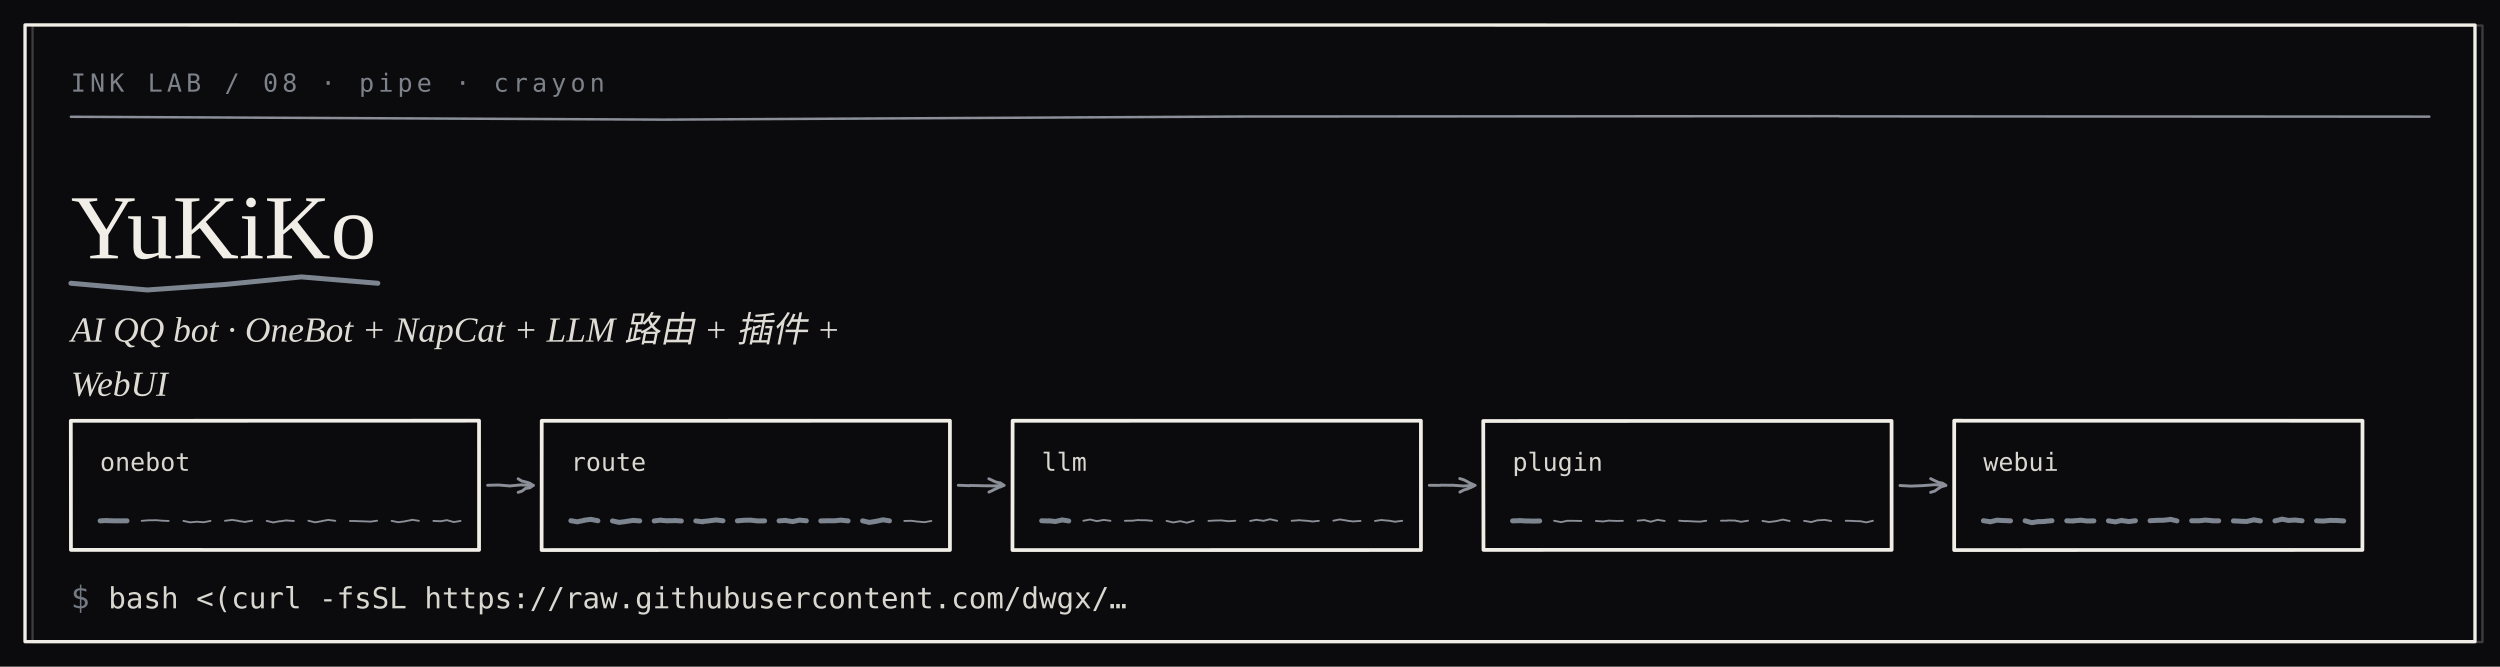
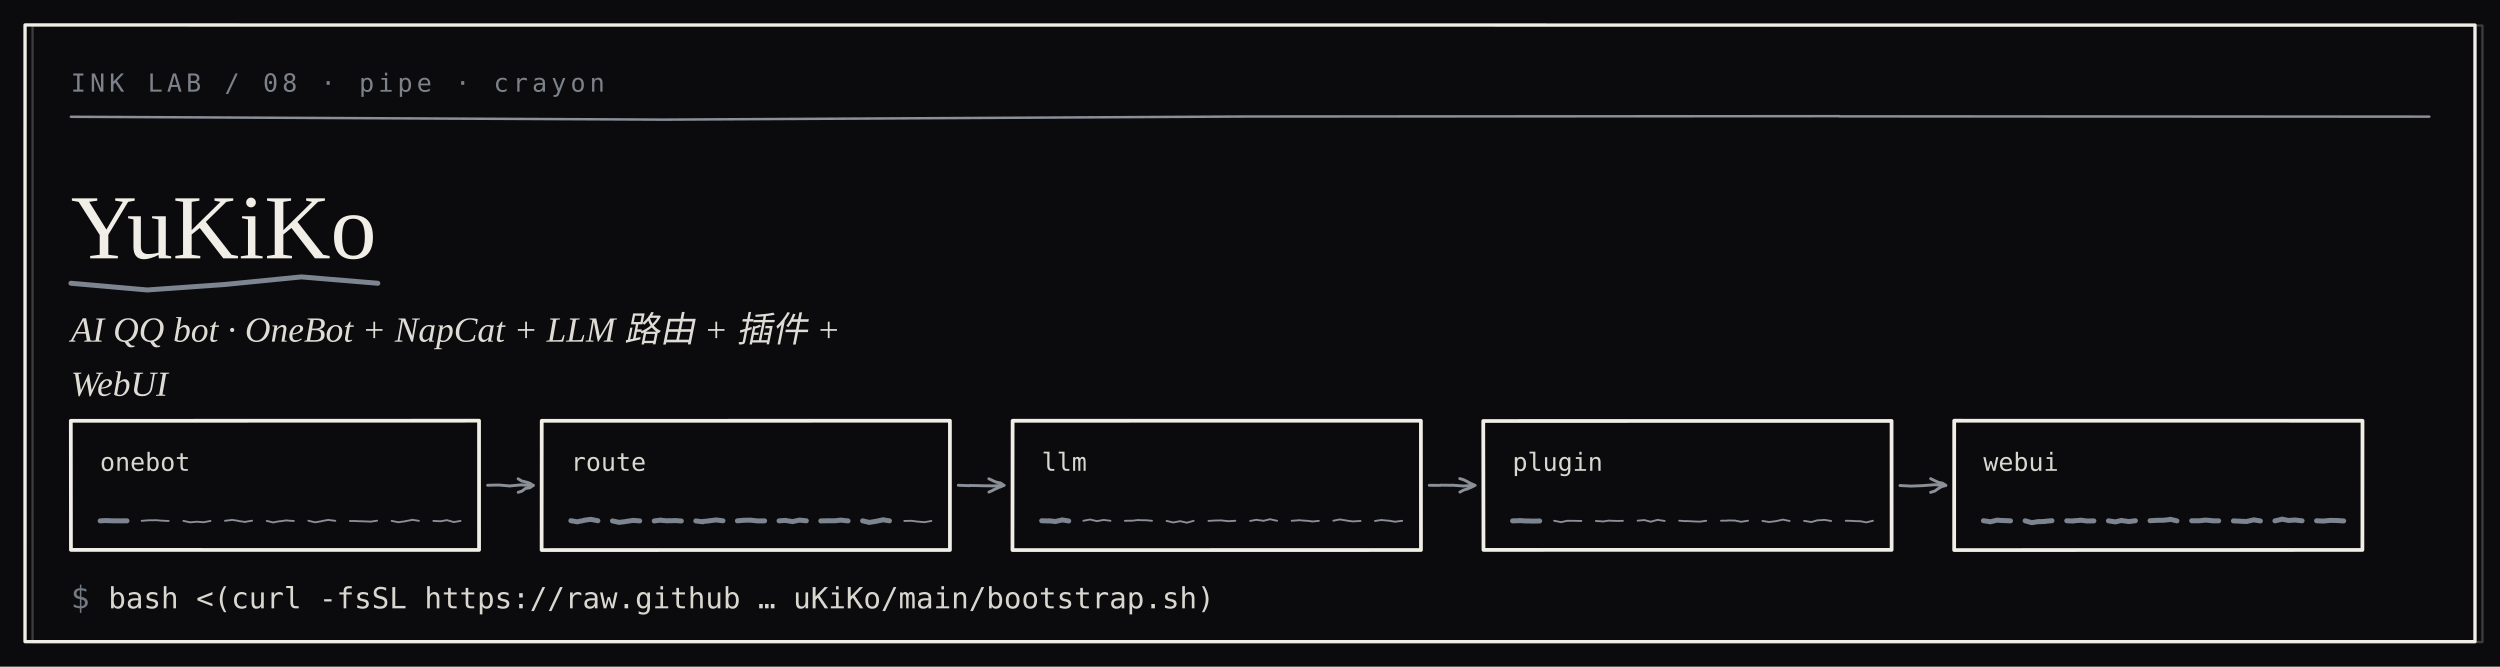
<svg xmlns="http://www.w3.org/2000/svg" width="1200" height="320" viewBox="0 0 1200 320" role="img" aria-label="YuKiKo — AI QQ bot · OneBot + NapCat + LLM 路由 + 插件 + WebUI" font-family="Georgia,'Iowan Old Style','Times New Roman',Times,serif">
  <rect width="1200" height="320" fill="#0B0A0C" />
  <text x="34" y="44" font-size="12" font-family="ui-monospace,'Cascadia Mono',Consolas,'SF Mono',monospace" font-weight="400" fill="#8A8F98" text-anchor="start" letter-spacing="2.0" opacity="0.9">INK LAB / 08 · pipe · crayon</text>
  <path d="M34.03 56.05 L316.96 57.41 L317.06 57.43 L600.05 55.91 L600.06 55.92 L883.04 55.76 L882.93 55.85 L1166.07 55.98" fill="none" stroke="#8A8F98" stroke-width="1.2" stroke-linecap="round" stroke-linejoin="round" opacity="1.0" />
  <text x="34" y="124" font-size="44" font-family="Georgia,'Iowan Old Style','Times New Roman',Times,serif" font-weight="400" fill="#f0eee6" text-anchor="start">YuKiKo</text>
  <path d="M34.04 135.96 L70.89 139.2 L70.88 139.17 L107.73 136.57 L107.71 136.57 L144.51 132.93 L144.59 132.91 L181.35 135.97" fill="none" stroke="#7d8590" stroke-width="2.4" stroke-linecap="round" stroke-linejoin="round" opacity="1.0" />
  <text x="34" y="164" font-size="17" font-family="Georgia,'Iowan Old Style','Times New Roman',Times,serif" font-weight="400" fill="#f0eee6" text-anchor="start" font-style="italic" opacity="0.92">AI QQ bot · OneBot + NapCat + LLM 路由 + 插件 +</text>
  <text x="34" y="190" font-size="17" font-family="Georgia,'Iowan Old Style','Times New Roman',Times,serif" font-weight="400" fill="#f0eee6" text-anchor="start" font-style="italic" opacity="0.92">WebUI</text>
  <path d="M33.99 201.99 L229.94 201.93 L229.95 263.97 L34.05 263.95 Z" fill="none" stroke="#f0eee6" stroke-width="1.8" stroke-linecap="round" stroke-linejoin="round" opacity="1.0" />
  <text x="48" y="226" font-size="12" font-family="ui-monospace,'Cascadia Mono',Consolas,'SF Mono',monospace" font-weight="400" fill="#f0eee6" text-anchor="start" opacity="0.9">onebot</text>
  <path d="M48.07 250.01 L51.18 249.84 L51.25 249.9 L54.54 249.99 L54.47 250.01 L57.71 250.0 L57.78 250.02 L60.95 249.99" fill="none" stroke="#7d8590" stroke-width="2.4" stroke-linecap="round" stroke-linejoin="round" opacity="1.0" />
  <path d="M68.01 250.0 L71.24 249.74 L71.23 249.75 L74.57 249.71 L74.45 249.65 L77.76 249.93 L77.74 249.93 L80.97 250.06" fill="none" stroke="#8A8F98" stroke-width="0.9" stroke-linecap="round" stroke-linejoin="round" opacity="1.0" />
  <path d="M88.05 250.03 L91.25 250.72 L91.19 250.73 L94.45 250.42 L94.49 250.43 L97.82 250.68 L97.74 250.68 L101.03 250.04" fill="none" stroke="#8A8F98" stroke-width="0.9" stroke-linecap="round" stroke-linejoin="round" opacity="1.0" />
  <path d="M108.0 249.98 L111.22 249.59 L111.22 249.52 L114.46 250.01 L114.56 250.1 L117.78 250.56 L117.79 250.46 L120.99 249.94" fill="none" stroke="#8A8F98" stroke-width="0.9" stroke-linecap="round" stroke-linejoin="round" opacity="1.0" />
  <path d="M128.04 250.02 L131.32 250.82 L131.23 250.73 L134.49 250.14 L134.46 250.23 L137.7 249.74 L137.71 249.86 L141.04 250.06" fill="none" stroke="#8A8F98" stroke-width="0.9" stroke-linecap="round" stroke-linejoin="round" opacity="1.0" />
  <path d="M148.0 249.95 L151.26 250.72 L151.3 250.7 L154.49 250.16 L154.5 250.11 L157.68 249.52 L157.75 249.58 L160.93 250.0" fill="none" stroke="#8A8F98" stroke-width="0.9" stroke-linecap="round" stroke-linejoin="round" opacity="1.0" />
  <path d="M167.98 250.07 L171.22 250.11 L171.25 250.15 L174.45 250.23 L174.5 250.24 L177.73 250.37 L177.77 250.41 L180.99 249.94" fill="none" stroke="#8A8F98" stroke-width="0.9" stroke-linecap="round" stroke-linejoin="round" opacity="1.0" />
  <path d="M187.98 250.02 L191.21 250.68 L191.2 250.65 L194.46 250.24 L194.47 250.19 L197.78 249.56 L197.72 249.47 L201.06 250.0" fill="none" stroke="#8A8F98" stroke-width="0.9" stroke-linecap="round" stroke-linejoin="round" opacity="1.0" />
  <path d="M208.03 250.04 L211.32 250.19 L211.26 250.24 L214.45 249.69 L214.47 249.66 L217.76 250.57 L217.76 250.6 L221.06 250.04" fill="none" stroke="#8A8F98" stroke-width="0.9" stroke-linecap="round" stroke-linejoin="round" opacity="1.0" />
  <path d="M234.06 232.93 L239.53 232.8 L239.54 232.82 L244.94 233.28 L244.97 233.22 L250.53 232.71 L250.44 232.76 L256.04 233.06M256.06 232.93 L254.37 234.09 L254.38 234.11 L252.25 234.47 L252.28 234.41 L250.59 235.7 L250.5 235.75 L248.73 236.31M255.98 233.05 L254.31 231.92 L254.2 231.9 L252.42 231.33 L252.38 231.34 L250.51 230.9 L250.43 230.88 L248.7 229.82" fill="none" stroke="#8A8F98" stroke-width="1.4" stroke-linecap="round" stroke-linejoin="round" opacity="1.0" />
  <path d="M260.03 201.99 L455.96 201.95 L455.97 263.99 L259.98 264.02 Z" fill="none" stroke="#f0eee6" stroke-width="1.8" stroke-linecap="round" stroke-linejoin="round" opacity="1.0" />
  <text x="274" y="226" font-size="12" font-family="ui-monospace,'Cascadia Mono',Consolas,'SF Mono',monospace" font-weight="400" fill="#f0eee6" text-anchor="start" opacity="0.9">route</text>
  <path d="M274.01 249.93 L277.22 250.49 L277.27 250.42 L280.56 249.75 L280.47 249.69 L283.8 249.28 L283.73 249.31 L286.98 249.96" fill="none" stroke="#7d8590" stroke-width="2.4" stroke-linecap="round" stroke-linejoin="round" opacity="1.0" />
  <path d="M293.99 250.04 L297.26 250.76 L297.24 250.73 L300.45 250.33 L300.52 250.28 L303.71 249.82 L303.79 249.77 L307.06 250.03" fill="none" stroke="#7d8590" stroke-width="2.4" stroke-linecap="round" stroke-linejoin="round" opacity="1.0" />
  <path d="M314.03 250.06 L317.22 249.63 L317.24 249.74 L320.53 250.01 L320.51 249.95 L323.8 249.91 L323.73 249.84 L327.03 250.07" fill="none" stroke="#7d8590" stroke-width="2.4" stroke-linecap="round" stroke-linejoin="round" opacity="1.0" />
  <path d="M334.0 250.04 L337.29 250.47 L337.2 250.34 L340.52 250.0 L340.47 249.97 L343.7 249.58 L343.73 249.56 L347.02 249.98" fill="none" stroke="#7d8590" stroke-width="2.4" stroke-linecap="round" stroke-linejoin="round" opacity="1.0" />
  <path d="M353.95 250.0 L357.27 249.71 L357.22 249.72 L360.49 249.66 L360.49 249.71 L363.8 250.05 L363.77 250.05 L367.01 250.01" fill="none" stroke="#7d8590" stroke-width="2.4" stroke-linecap="round" stroke-linejoin="round" opacity="1.0" />
  <path d="M373.96 250.0 L377.22 249.78 L377.22 249.86 L380.47 250.36 L380.53 250.35 L383.8 249.63 L383.71 249.65 L387.05 249.98" fill="none" stroke="#7d8590" stroke-width="2.4" stroke-linecap="round" stroke-linejoin="round" opacity="1.0" />
  <path d="M393.99 250.03 L397.28 249.96 L397.24 249.95 L400.5 249.97 L400.56 249.99 L403.78 249.63 L403.7 249.69 L407.06 250.03" fill="none" stroke="#7d8590" stroke-width="2.4" stroke-linecap="round" stroke-linejoin="round" opacity="1.0" />
  <path d="M414.05 249.99 L417.29 250.77 L417.3 250.75 L420.49 250.24 L420.52 250.22 L423.71 249.54 L423.78 249.49 L426.94 250.0" fill="none" stroke="#7d8590" stroke-width="2.4" stroke-linecap="round" stroke-linejoin="round" opacity="1.0" />
  <path d="M434.06 250.06 L437.18 249.99 L437.29 249.95 L440.47 250.38 L440.45 250.35 L443.78 250.66 L443.78 250.64 L447.04 250.06" fill="none" stroke="#8A8F98" stroke-width="0.9" stroke-linecap="round" stroke-linejoin="round" opacity="1.0" />
  <path d="M460.0 232.93 L465.45 233.13 L465.46 233.02 L471.02 233.12 L471.03 233.15 L476.46 233.21 L476.56 233.26 L481.98 232.96M482.0 232.93 L480.0 233.81 L480.01 233.7 L478.46 234.42 L478.47 234.45 L476.65 235.21 L476.75 235.27 L474.68 236.21M481.98 233.01 L480.14 231.77 L480.14 231.84 L478.46 231.47 L478.45 231.52 L476.64 230.77 L476.72 230.76 L474.65 229.81" fill="none" stroke="#8A8F98" stroke-width="1.4" stroke-linecap="round" stroke-linejoin="round" opacity="1.0" />
  <path d="M486.06 201.97 L682.03 201.95 L682.06 264.01 L485.98 264.03 Z" fill="none" stroke="#f0eee6" stroke-width="1.8" stroke-linecap="round" stroke-linejoin="round" opacity="1.0" />
  <text x="500" y="226" font-size="12" font-family="ui-monospace,'Cascadia Mono',Consolas,'SF Mono',monospace" font-weight="400" fill="#f0eee6" text-anchor="start" opacity="0.9">llm</text>
  <path d="M500.0 249.96 L503.22 250.07 L503.25 249.96 L506.56 250.32 L506.51 250.34 L509.7 249.6 L509.75 249.54 L512.99 250.07" fill="none" stroke="#7d8590" stroke-width="2.4" stroke-linecap="round" stroke-linejoin="round" opacity="1.0" />
  <path d="M520.03 249.97 L523.2 249.37 L523.19 249.35 L526.55 250.16 L526.53 250.14 L529.68 249.58 L529.75 249.56 L533.03 249.98" fill="none" stroke="#8A8F98" stroke-width="0.9" stroke-linecap="round" stroke-linejoin="round" opacity="1.0" />
  <path d="M539.94 249.98 L543.28 249.93 L543.27 249.97 L546.44 249.59 L546.46 249.66 L549.81 249.74 L549.77 249.68 L552.96 249.98" fill="none" stroke="#8A8F98" stroke-width="0.9" stroke-linecap="round" stroke-linejoin="round" opacity="1.0" />
  <path d="M559.96 250.04 L563.31 250.81 L563.32 250.75 L566.48 250.16 L566.56 250.17 L569.77 250.92 L569.81 250.87 L572.95 249.99" fill="none" stroke="#8A8F98" stroke-width="0.9" stroke-linecap="round" stroke-linejoin="round" opacity="1.0" />
  <path d="M580.06 250.04 L583.26 249.83 L583.24 249.85 L586.5 249.79 L586.53 249.84 L589.71 250.18 L589.82 250.17 L592.95 249.96" fill="none" stroke="#8A8F98" stroke-width="0.9" stroke-linecap="round" stroke-linejoin="round" opacity="1.0" />
  <path d="M600.07 250.06 L603.28 249.46 L603.19 249.55 L606.46 249.97 L606.46 250.01 L609.68 249.2 L609.81 249.27 L613.0 249.98" fill="none" stroke="#8A8F98" stroke-width="0.9" stroke-linecap="round" stroke-linejoin="round" opacity="1.0" />
  <path d="M619.99 249.97 L623.18 249.75 L623.23 249.67 L626.55 249.95 L626.55 249.89 L629.73 250.25 L629.69 250.34 L633.05 250.01" fill="none" stroke="#8A8F98" stroke-width="0.9" stroke-linecap="round" stroke-linejoin="round" opacity="1.0" />
  <path d="M640.0 249.94 L643.28 249.3 L643.2 249.36 L646.56 249.88 L646.53 249.93 L649.69 250.31 L649.69 250.26 L653.06 250.05" fill="none" stroke="#8A8F98" stroke-width="0.9" stroke-linecap="round" stroke-linejoin="round" opacity="1.0" />
  <path d="M660.0 250.06 L663.31 249.56 L663.23 249.64 L666.45 249.93 L666.44 249.88 L669.81 250.46 L669.75 250.4 L673.04 249.99" fill="none" stroke="#8A8F98" stroke-width="0.9" stroke-linecap="round" stroke-linejoin="round" opacity="1.0" />
  <path d="M686.07 232.94 L691.44 232.98 L691.46 232.87 L696.95 232.94 L696.95 232.88 L702.52 233.28 L702.52 233.27 L708.05 232.94M708.07 232.94 L706.09 233.97 L706.11 233.86 L704.33 234.73 L704.32 234.68 L702.52 235.24 L702.51 235.24 L700.75 236.2M707.96 232.96 L706.3 232.16 L706.26 232.21 L704.45 231.3 L704.44 231.21 L702.36 230.19 L702.4 230.23 L700.68 229.72" fill="none" stroke="#8A8F98" stroke-width="1.4" stroke-linecap="round" stroke-linejoin="round" opacity="1.0" />
  <path d="M711.96 202.07 L907.95 202.04 L907.98 263.94 L712.07 263.95 Z" fill="none" stroke="#f0eee6" stroke-width="1.8" stroke-linecap="round" stroke-linejoin="round" opacity="1.0" />
  <text x="726" y="226" font-size="12" font-family="ui-monospace,'Cascadia Mono',Consolas,'SF Mono',monospace" font-weight="400" fill="#f0eee6" text-anchor="start" opacity="0.9">plugin</text>
  <path d="M726.03 250.02 L729.25 249.94 L729.3 249.86 L732.57 250.08 L732.57 250.04 L735.75 250.11 L735.68 250.14 L739.04 250.06" fill="none" stroke="#7d8590" stroke-width="2.4" stroke-linecap="round" stroke-linejoin="round" opacity="1.0" />
  <path d="M745.98 249.96 L749.29 250.62 L749.23 250.64 L752.5 249.93 L752.55 250.0 L755.77 249.99 L755.81 250.02 L759.06 250.05" fill="none" stroke="#8A8F98" stroke-width="0.9" stroke-linecap="round" stroke-linejoin="round" opacity="1.0" />
  <path d="M766.04 250.06 L769.25 250.28 L769.28 250.34 L772.46 249.85 L772.46 249.93 L775.7 250.04 L775.79 250.06 L778.98 250.01" fill="none" stroke="#8A8F98" stroke-width="0.9" stroke-linecap="round" stroke-linejoin="round" opacity="1.0" />
  <path d="M786.06 249.93 L789.28 249.62 L789.29 249.64 L792.44 250.45 L792.47 250.38 L795.78 249.49 L795.69 249.54 L799.04 250.06" fill="none" stroke="#8A8F98" stroke-width="0.9" stroke-linecap="round" stroke-linejoin="round" opacity="1.0" />
  <path d="M806.0 249.93 L809.2 250.18 L809.21 250.08 L812.52 250.25 L812.53 250.27 L815.71 250.38 L815.81 250.43 L818.98 249.96" fill="none" stroke="#8A8F98" stroke-width="0.9" stroke-linecap="round" stroke-linejoin="round" opacity="1.0" />
  <path d="M826.07 249.94 L829.19 249.91 L829.21 249.8 L832.45 249.87 L832.45 249.81 L835.77 250.46 L835.77 250.45 L839.05 249.94" fill="none" stroke="#8A8F98" stroke-width="0.9" stroke-linecap="round" stroke-linejoin="round" opacity="1.0" />
  <path d="M845.98 250.05 L849.31 250.58 L849.19 250.56 L852.51 250.15 L852.47 250.15 L855.79 249.41 L855.71 249.4 L859.01 250.07" fill="none" stroke="#8A8F98" stroke-width="0.9" stroke-linecap="round" stroke-linejoin="round" opacity="1.0" />
  <path d="M865.98 250.01 L869.32 250.56 L869.31 250.63 L872.51 249.71 L872.5 249.77 L875.73 249.55 L875.81 249.54 L878.96 250.07" fill="none" stroke="#8A8F98" stroke-width="0.9" stroke-linecap="round" stroke-linejoin="round" opacity="1.0" />
  <path d="M885.96 249.96 L889.26 250.03 L889.22 250.07 L892.53 250.2 L892.52 250.1 L895.71 250.72 L895.74 250.76 L898.99 249.97" fill="none" stroke="#8A8F98" stroke-width="0.9" stroke-linecap="round" stroke-linejoin="round" opacity="1.0" />
  <path d="M911.98 233.05 L917.56 233.34 L917.44 233.32 L923.01 233.1 L922.97 233.1 L928.54 232.67 L928.46 232.65 L934.01 233.07M933.98 233.05 L932.15 233.55 L932.03 233.53 L930.29 234.59 L930.25 234.59 L928.61 235.78 L928.52 235.76 L926.7 236.32M934.04 232.94 L932.28 231.86 L932.35 231.94 L930.38 231.51 L930.39 231.5 L928.46 230.62 L928.39 230.58 L926.72 229.76" fill="none" stroke="#8A8F98" stroke-width="1.4" stroke-linecap="round" stroke-linejoin="round" opacity="1.0" />
  <path d="M938.02 201.94 L1134.0 201.97 L1133.95 263.97 L938.0 264.03 Z" fill="none" stroke="#f0eee6" stroke-width="1.8" stroke-linecap="round" stroke-linejoin="round" opacity="1.0" />
  <text x="952" y="226" font-size="12" font-family="ui-monospace,'Cascadia Mono',Consolas,'SF Mono',monospace" font-weight="400" fill="#f0eee6" text-anchor="start" opacity="0.9">webui</text>
  <path d="M952.04 249.94 L955.19 250.41 L955.25 250.49 L958.53 249.68 L958.54 249.67 L961.8 249.89 L961.72 249.85 L965.03 250.01" fill="none" stroke="#7d8590" stroke-width="2.4" stroke-linecap="round" stroke-linejoin="round" opacity="1.0" />
  <path d="M972.06 249.98 L975.25 250.88 L975.28 250.88 L978.56 250.33 L978.45 250.42 L981.76 250.29 L981.72 250.21 L984.95 249.94" fill="none" stroke="#7d8590" stroke-width="2.4" stroke-linecap="round" stroke-linejoin="round" opacity="1.0" />
  <path d="M992.05 249.97 L995.3 250.1 L995.2 249.98 L998.54 249.76 L998.5 249.66 L1001.69 250.07 L1001.82 250.07 L1005.06 250.03" fill="none" stroke="#7d8590" stroke-width="2.4" stroke-linecap="round" stroke-linejoin="round" opacity="1.0" />
  <path d="M1012.05 249.99 L1015.24 250.48 L1015.3 250.52 L1018.43 249.78 L1018.45 249.87 L1021.7 250.32 L1021.81 250.35 L1025.0 249.94" fill="none" stroke="#7d8590" stroke-width="2.4" stroke-linecap="round" stroke-linejoin="round" opacity="1.0" />
  <path d="M1032.04 249.94 L1035.22 249.77 L1035.25 249.75 L1038.49 249.72 L1038.49 249.72 L1041.8 249.35 L1041.72 249.25 L1044.93 250.02" fill="none" stroke="#7d8590" stroke-width="2.4" stroke-linecap="round" stroke-linejoin="round" opacity="1.0" />
  <path d="M1052.01 249.96 L1055.24 249.97 L1055.24 250.02 L1058.56 249.64 L1058.45 249.63 L1061.79 249.9 L1061.8 250.01 L1064.97 249.99" fill="none" stroke="#7d8590" stroke-width="2.4" stroke-linecap="round" stroke-linejoin="round" opacity="1.0" />
  <path d="M1072.04 250.03 L1075.26 250.16 L1075.3 250.2 L1078.49 250.31 L1078.49 250.28 L1081.71 249.54 L1081.77 249.5 L1084.97 250.06" fill="none" stroke="#7d8590" stroke-width="2.4" stroke-linecap="round" stroke-linejoin="round" opacity="1.0" />
  <path d="M1091.98 250.01 L1095.24 249.27 L1095.32 249.17 L1098.52 249.83 L1098.55 249.8 L1101.79 249.6 L1101.73 249.63 L1104.99 249.98" fill="none" stroke="#7d8590" stroke-width="2.4" stroke-linecap="round" stroke-linejoin="round" opacity="1.0" />
  <path d="M1111.95 249.97 L1115.31 250.12 L1115.31 250.09 L1118.46 249.79 L1118.54 249.79 L1121.69 249.8 L1121.75 249.85 L1124.97 250.05" fill="none" stroke="#7d8590" stroke-width="2.4" stroke-linecap="round" stroke-linejoin="round" opacity="1.0" />
  <text x="34" y="292" font-size="15" font-family="ui-monospace,'Cascadia Mono',Consolas,'SF Mono',monospace" font-weight="400" fill="#7d8590" text-anchor="start" opacity="0.9">$</text>
-   <text x="52" y="292" font-size="14" font-family="ui-monospace,'Cascadia Mono',Consolas,'SF Mono',monospace" font-weight="400" fill="#f0eee6" text-anchor="start" opacity="0.9">bash &lt;(curl -fsSL https://raw.githubusercontent.com/dwgx/…</text>
+   <text x="52" y="292" font-size="14" font-family="ui-monospace,'Cascadia Mono',Consolas,'SF Mono',monospace" font-weight="400" fill="#f0eee6" text-anchor="start" opacity="0.9">bash &lt;(curl -fsSL https://raw.github … uKiKo/main/bootstrap.sh)</text>
  <path d="M12.02 11.98 L1187.99 12.04 L1188.0 307.99 L12.01 307.99 Z" fill="none" stroke="#f0eee6" stroke-width="1.6" stroke-linecap="round" stroke-linejoin="round" opacity="1.0" />
  <path d="M14.03 10.97 L1189.99 11.06 L1189.99 306.98 L14.02 306.98 Z" transform="translate(1.6 1.2)" fill="none" stroke="#f0eee6" stroke-width="1.1" stroke-linecap="round" stroke-linejoin="round" opacity="0.22" />
</svg>
